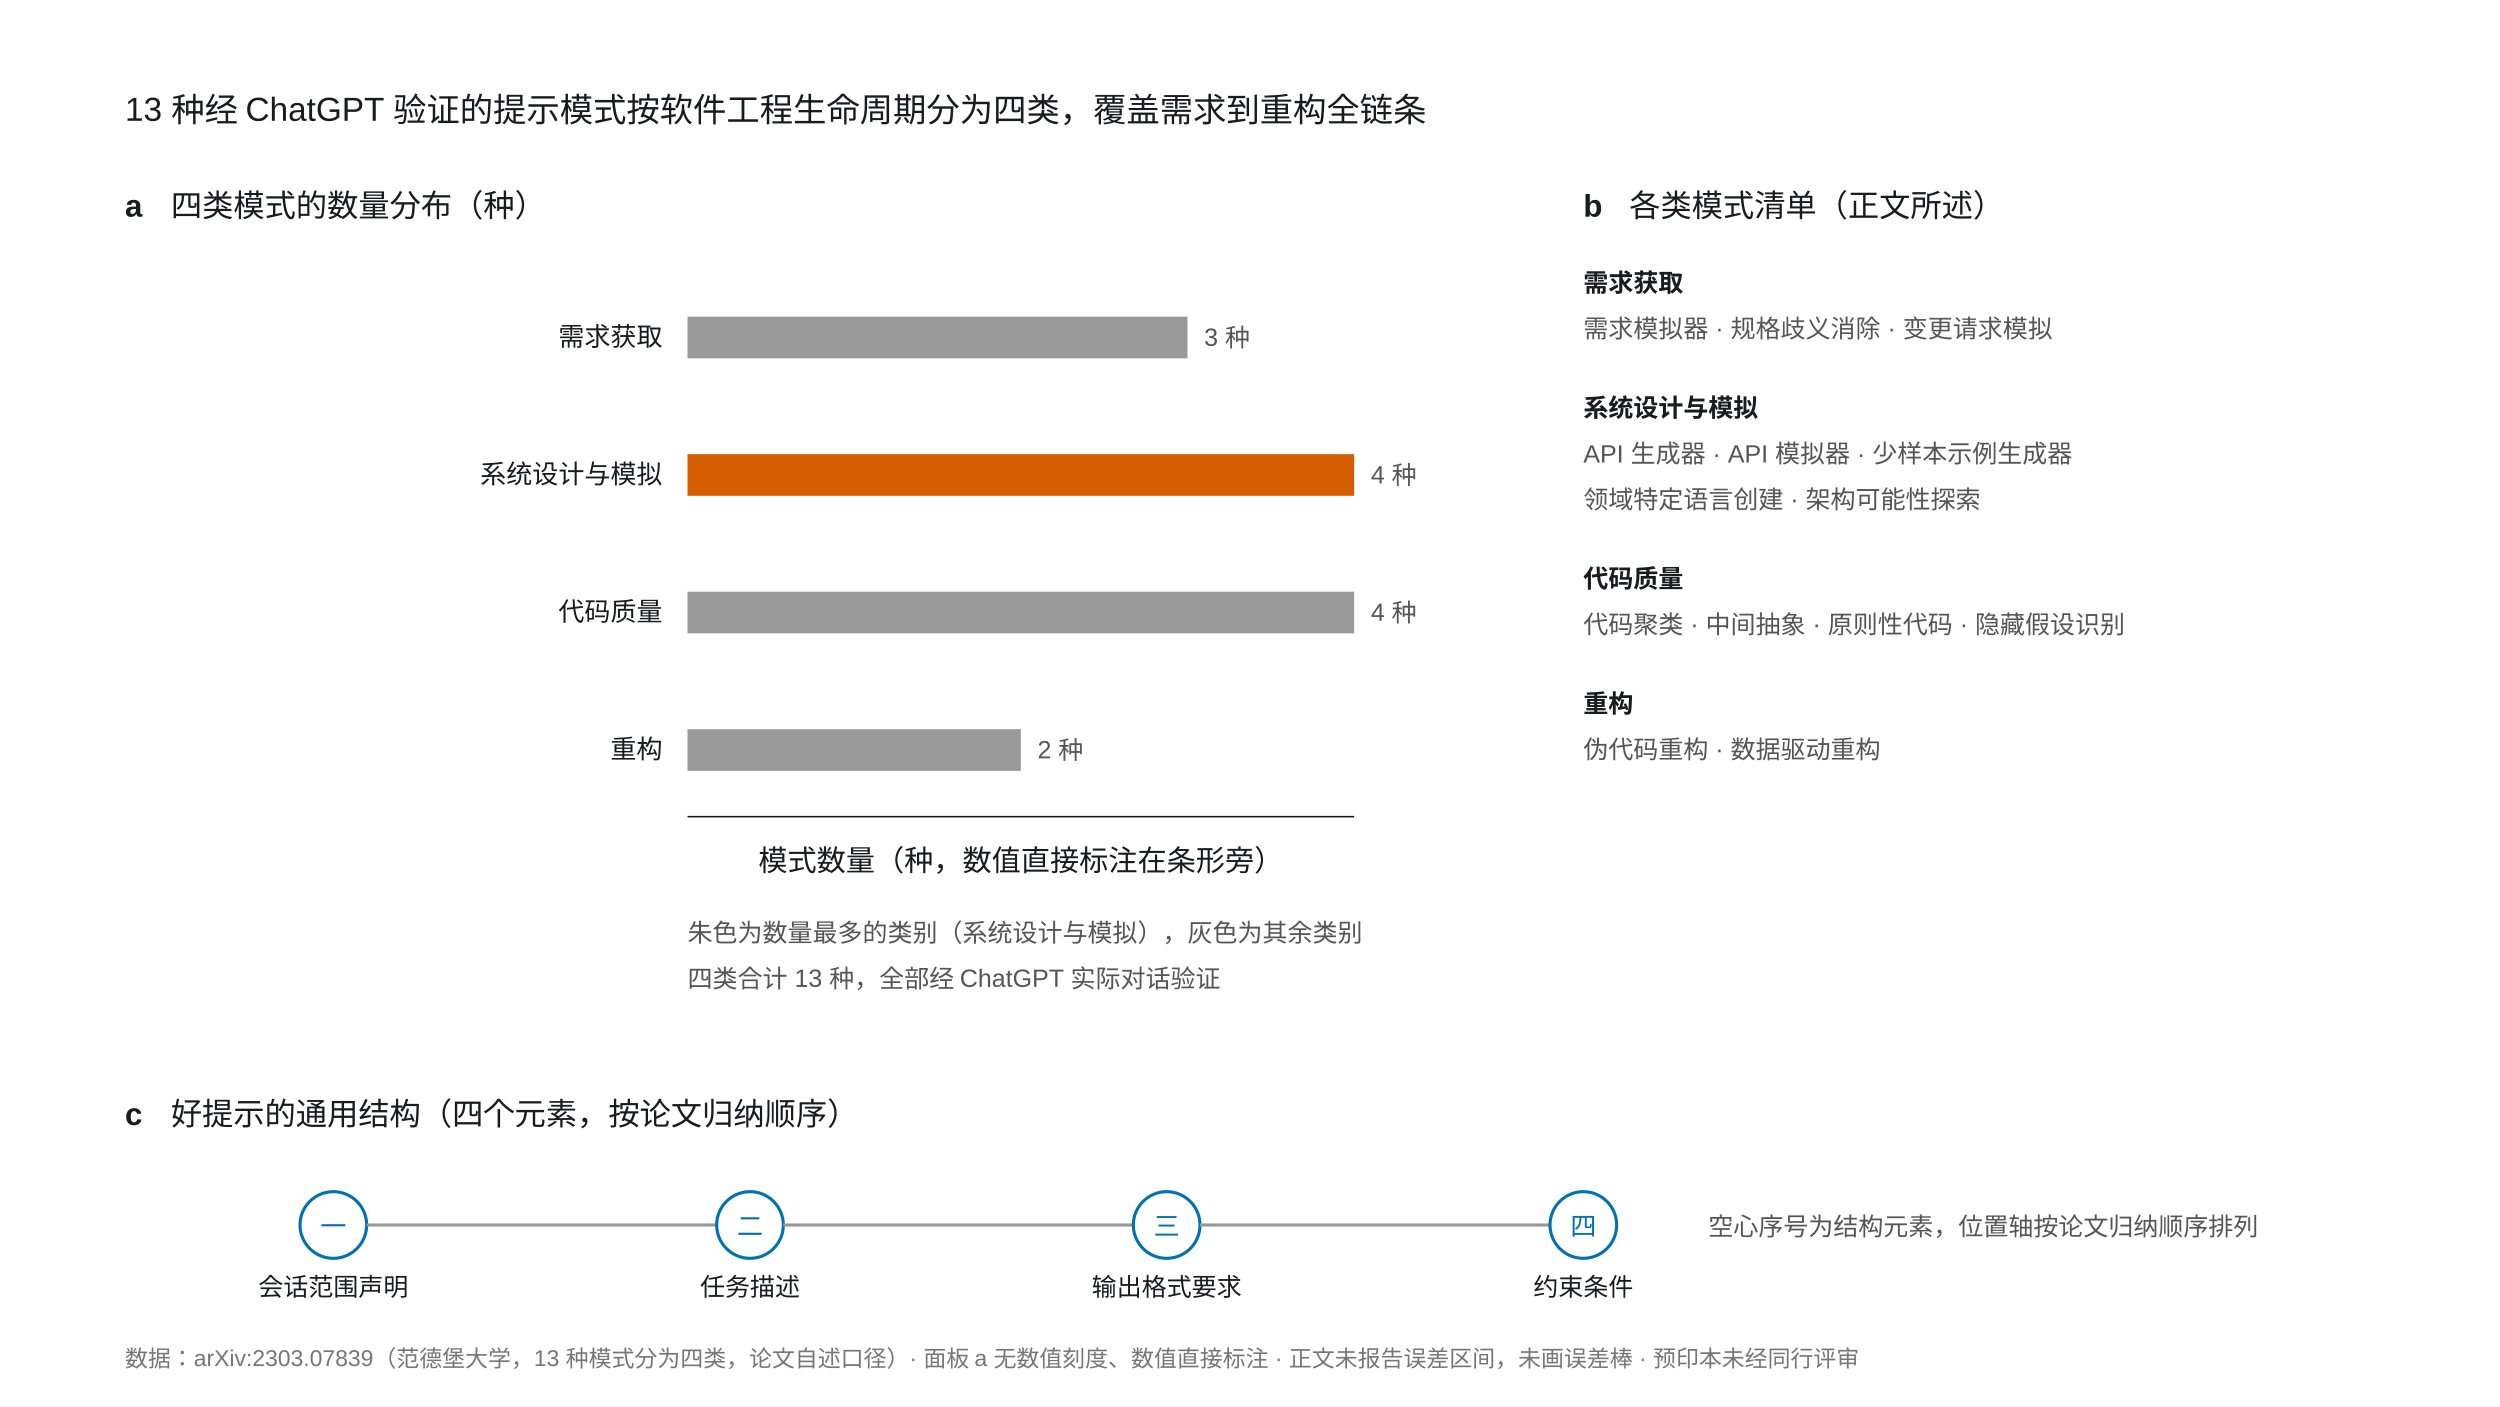
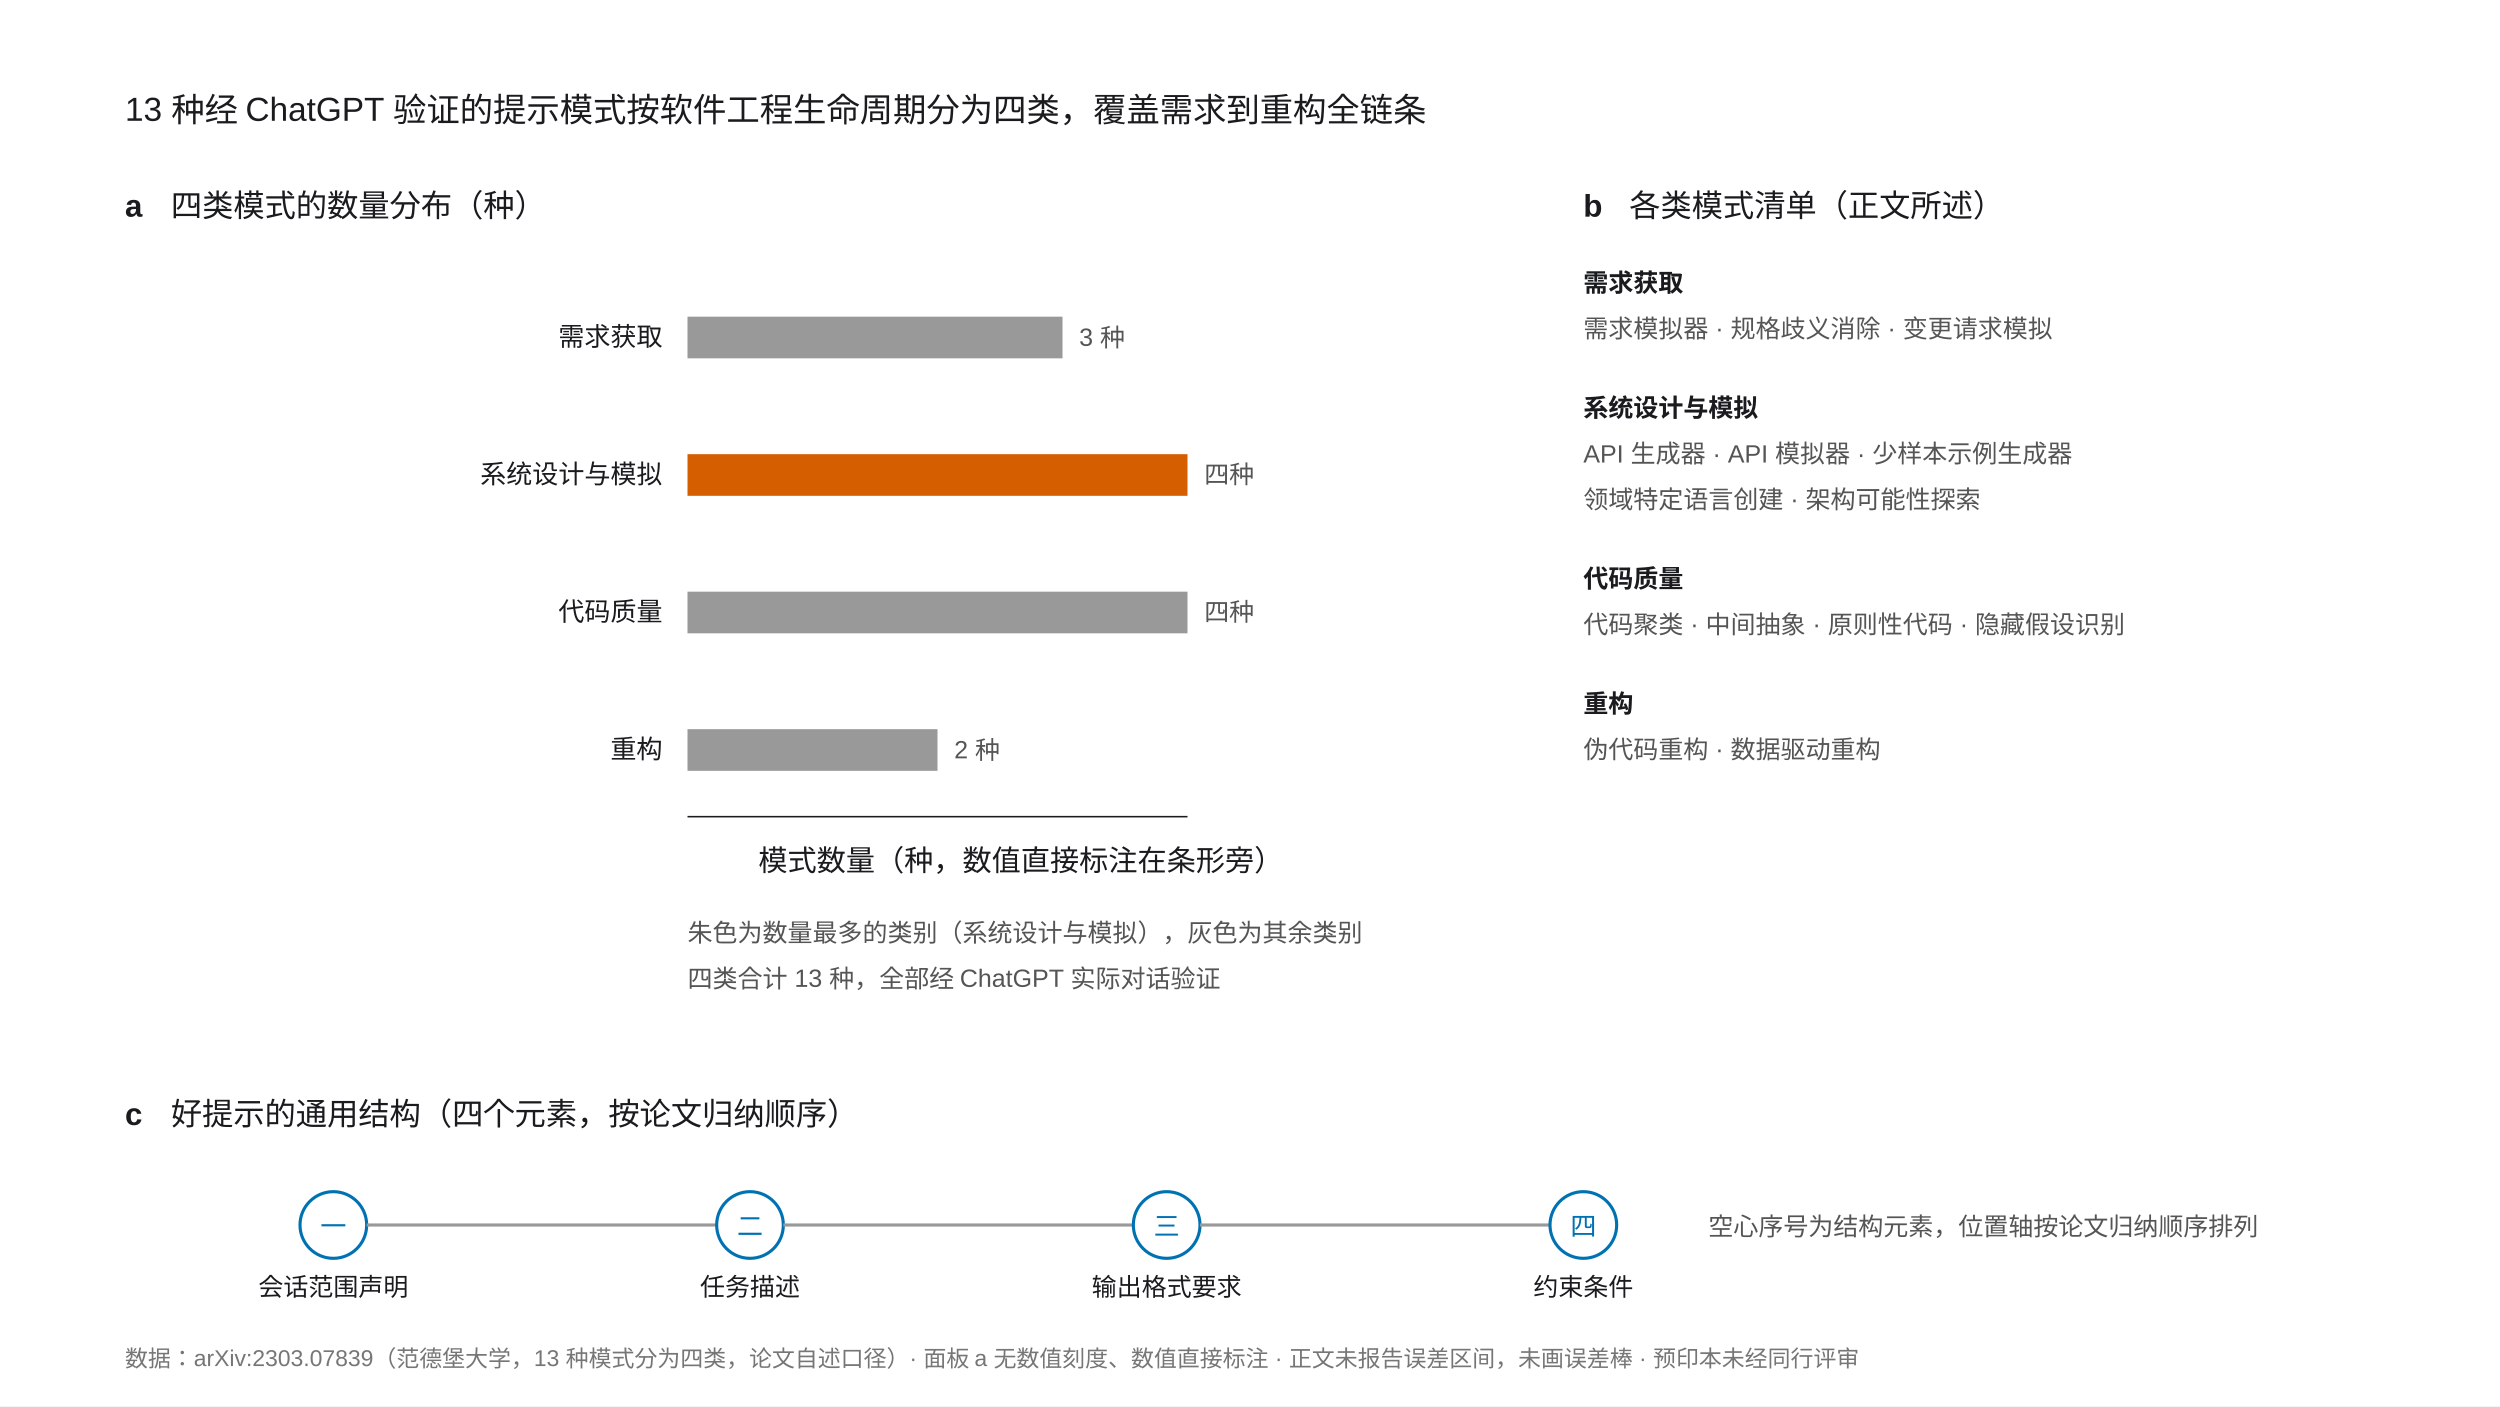
<svg xmlns="http://www.w3.org/2000/svg" width="1200" height="675" viewBox="0 0 1200 675" font-family="'PingFang SC','Helvetica Neue',Arial,sans-serif">
  <rect width="1200" height="675" fill="#FFFFFF" />
  <text x="60" y="58" font-size="16" fill="#1A1B1E">13 种经 ChatGPT 验证的提示模式按软件工程生命周期分为四类，覆盖需求到重构全链条</text>
  <text x="60" y="104" font-size="15" font-weight="bold" fill="#1A1B1E">a</text>
  <text x="82" y="104" font-size="15" fill="#1A1B1E">四类模式的数量分布（种）</text>
  <text x="318" y="166" font-size="12.5" fill="#1A1B1E" text-anchor="end">需求获取</text>
-   <rect x="330" y="152" width="240" height="20" fill="#999999" />
-   <text x="578" y="166" font-size="12" fill="#555">3 种</text>
+   <rect x="330" y="152" width="180" height="20" fill="#999999" />
+   <text x="518" y="166" font-size="12" fill="#555">3 种</text>
  <text x="318" y="232" font-size="12.5" fill="#1A1B1E" text-anchor="end">系统设计与模拟</text>
-   <rect x="330" y="218" width="320" height="20" fill="#D55E00" />
-   <text x="658" y="232" font-size="12" fill="#555">4 种</text>
+   <rect x="330" y="218" width="240" height="20" fill="#D55E00" />
+   <text x="578" y="232" font-size="12" fill="#555">四种</text>
  <text x="318" y="298" font-size="12.5" fill="#1A1B1E" text-anchor="end">代码质量</text>
-   <rect x="330" y="284" width="320" height="20" fill="#999999" />
-   <text x="658" y="298" font-size="12" fill="#555">4 种</text>
+   <rect x="330" y="284" width="240" height="20" fill="#999999" />
+   <text x="578" y="298" font-size="12" fill="#555">四种</text>
  <text x="318" y="364" font-size="12.5" fill="#1A1B1E" text-anchor="end">重构</text>
-   <rect x="330" y="350" width="160" height="20" fill="#999999" />
-   <text x="498" y="364" font-size="12" fill="#555">2 种</text>
-   <line x1="330" y1="392" x2="650" y2="392" stroke="#1A1B1E" stroke-width="0.75" />
+   <rect x="330" y="350" width="120" height="20" fill="#999999" />
+   <text x="458" y="364" font-size="12" fill="#555">2 种</text>
+   <line x1="330" y1="392" x2="570" y2="392" stroke="#1A1B1E" stroke-width="0.75" />
  <text x="490" y="418" font-size="14" fill="#1A1B1E" text-anchor="middle">模式数量（种，数值直接标注在条形旁）</text>
  <text x="330" y="452" font-size="12" fill="#555">朱色为数量最多的类别（系统设计与模拟），灰色为其余类别</text>
  <text x="330" y="474" font-size="12" fill="#555">四类合计 13 种，全部经 ChatGPT 实际对话验证</text>
  <text x="760" y="104" font-size="15" font-weight="bold" fill="#1A1B1E">b</text>
  <text x="782" y="104" font-size="15" fill="#1A1B1E">各类模式清单（正文所述）</text>
  <g font-size="12" fill="#555">
    <text x="760" y="140" fill="#1A1B1E" font-weight="bold">需求获取</text>
    <text x="760" y="162">需求模拟器 · 规格歧义消除 · 变更请求模拟</text>
    <text x="760" y="200" fill="#1A1B1E" font-weight="bold">系统设计与模拟</text>
    <text x="760" y="222">API 生成器 · API 模拟器 · 少样本示例生成器</text>
    <text x="760" y="244">领域特定语言创建 · 架构可能性探索</text>
    <text x="760" y="282" fill="#1A1B1E" font-weight="bold">代码质量</text>
    <text x="760" y="304">代码聚类 · 中间抽象 · 原则性代码 · 隐藏假设识别</text>
    <text x="760" y="342" fill="#1A1B1E" font-weight="bold">重构</text>
    <text x="760" y="364">伪代码重构 · 数据驱动重构</text>
  </g>
  <text x="60" y="540" font-size="15" font-weight="bold" fill="#1A1B1E">c</text>
  <text x="82" y="540" font-size="15" fill="#1A1B1E">好提示的通用结构（四个元素，按论文归纳顺序）</text>
  <g>
    <circle cx="160" cy="588" r="16" fill="#FFFFFF" stroke="#0072B2" stroke-width="1.5" />
    <text x="160" y="593" font-size="12.5" fill="#0072B2" text-anchor="middle">一</text>
    <text x="160" y="622" font-size="12" fill="#1A1B1E" text-anchor="middle">会话范围声明</text>
    <line x1="176" y1="588" x2="344" y2="588" stroke="#999999" stroke-width="1.5" />
    <circle cx="360" cy="588" r="16" fill="#FFFFFF" stroke="#0072B2" stroke-width="1.5" />
    <text x="360" y="593" font-size="12.5" fill="#0072B2" text-anchor="middle">二</text>
    <text x="360" y="622" font-size="12" fill="#1A1B1E" text-anchor="middle">任务描述</text>
    <line x1="376" y1="588" x2="544" y2="588" stroke="#999999" stroke-width="1.5" />
    <circle cx="560" cy="588" r="16" fill="#FFFFFF" stroke="#0072B2" stroke-width="1.5" />
    <text x="560" y="593" font-size="12.5" fill="#0072B2" text-anchor="middle">三</text>
    <text x="560" y="622" font-size="12" fill="#1A1B1E" text-anchor="middle">输出格式要求</text>
    <line x1="576" y1="588" x2="744" y2="588" stroke="#999999" stroke-width="1.5" />
    <circle cx="760" cy="588" r="16" fill="#FFFFFF" stroke="#0072B2" stroke-width="1.5" />
    <text x="760" y="593" font-size="12.5" fill="#0072B2" text-anchor="middle">四</text>
    <text x="760" y="622" font-size="12" fill="#1A1B1E" text-anchor="middle">约束条件</text>
  </g>
  <text x="820" y="593" font-size="12" fill="#555">空心序号为结构元素，位置轴按论文归纳顺序排列</text>
  <text x="60" y="656" font-size="11" fill="#767676">数据：arXiv:2303.07839（范德堡大学，13 种模式分为四类，论文自述口径）· 面板 a 无数值刻度、数值直接标注 · 正文未报告误差区间，未画误差棒 · 预印本未经同行评审</text>
</svg>
